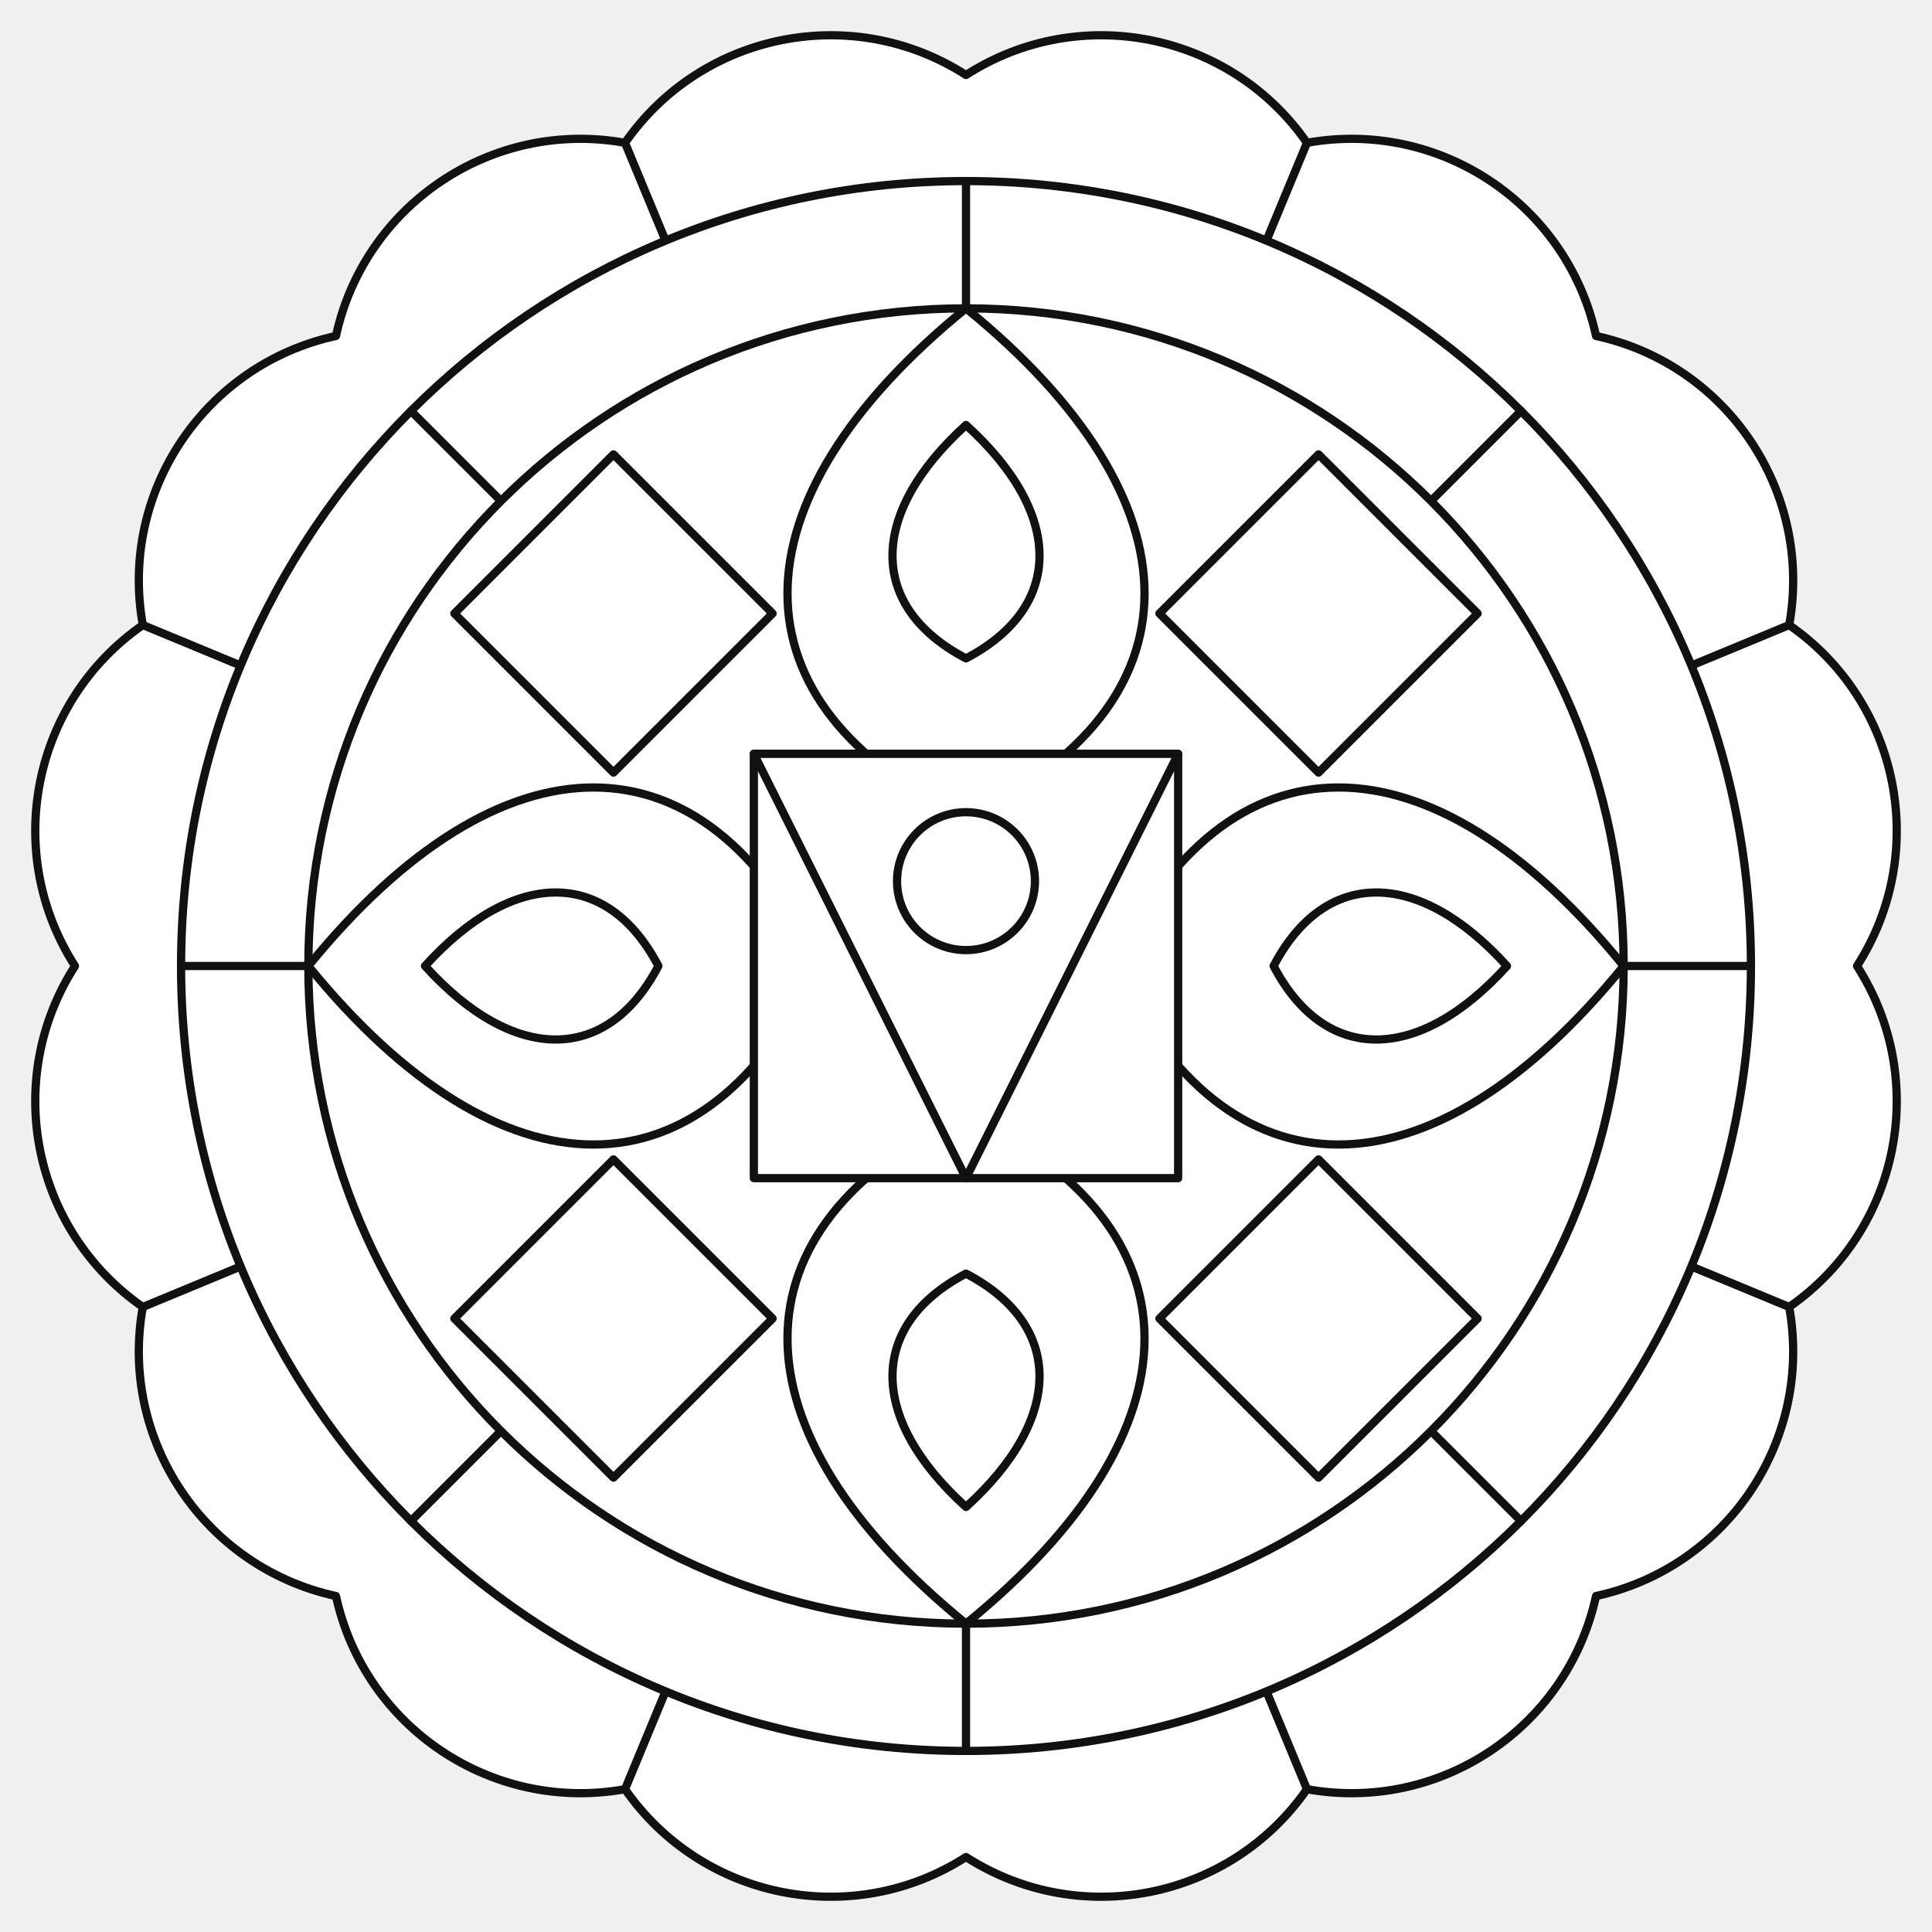
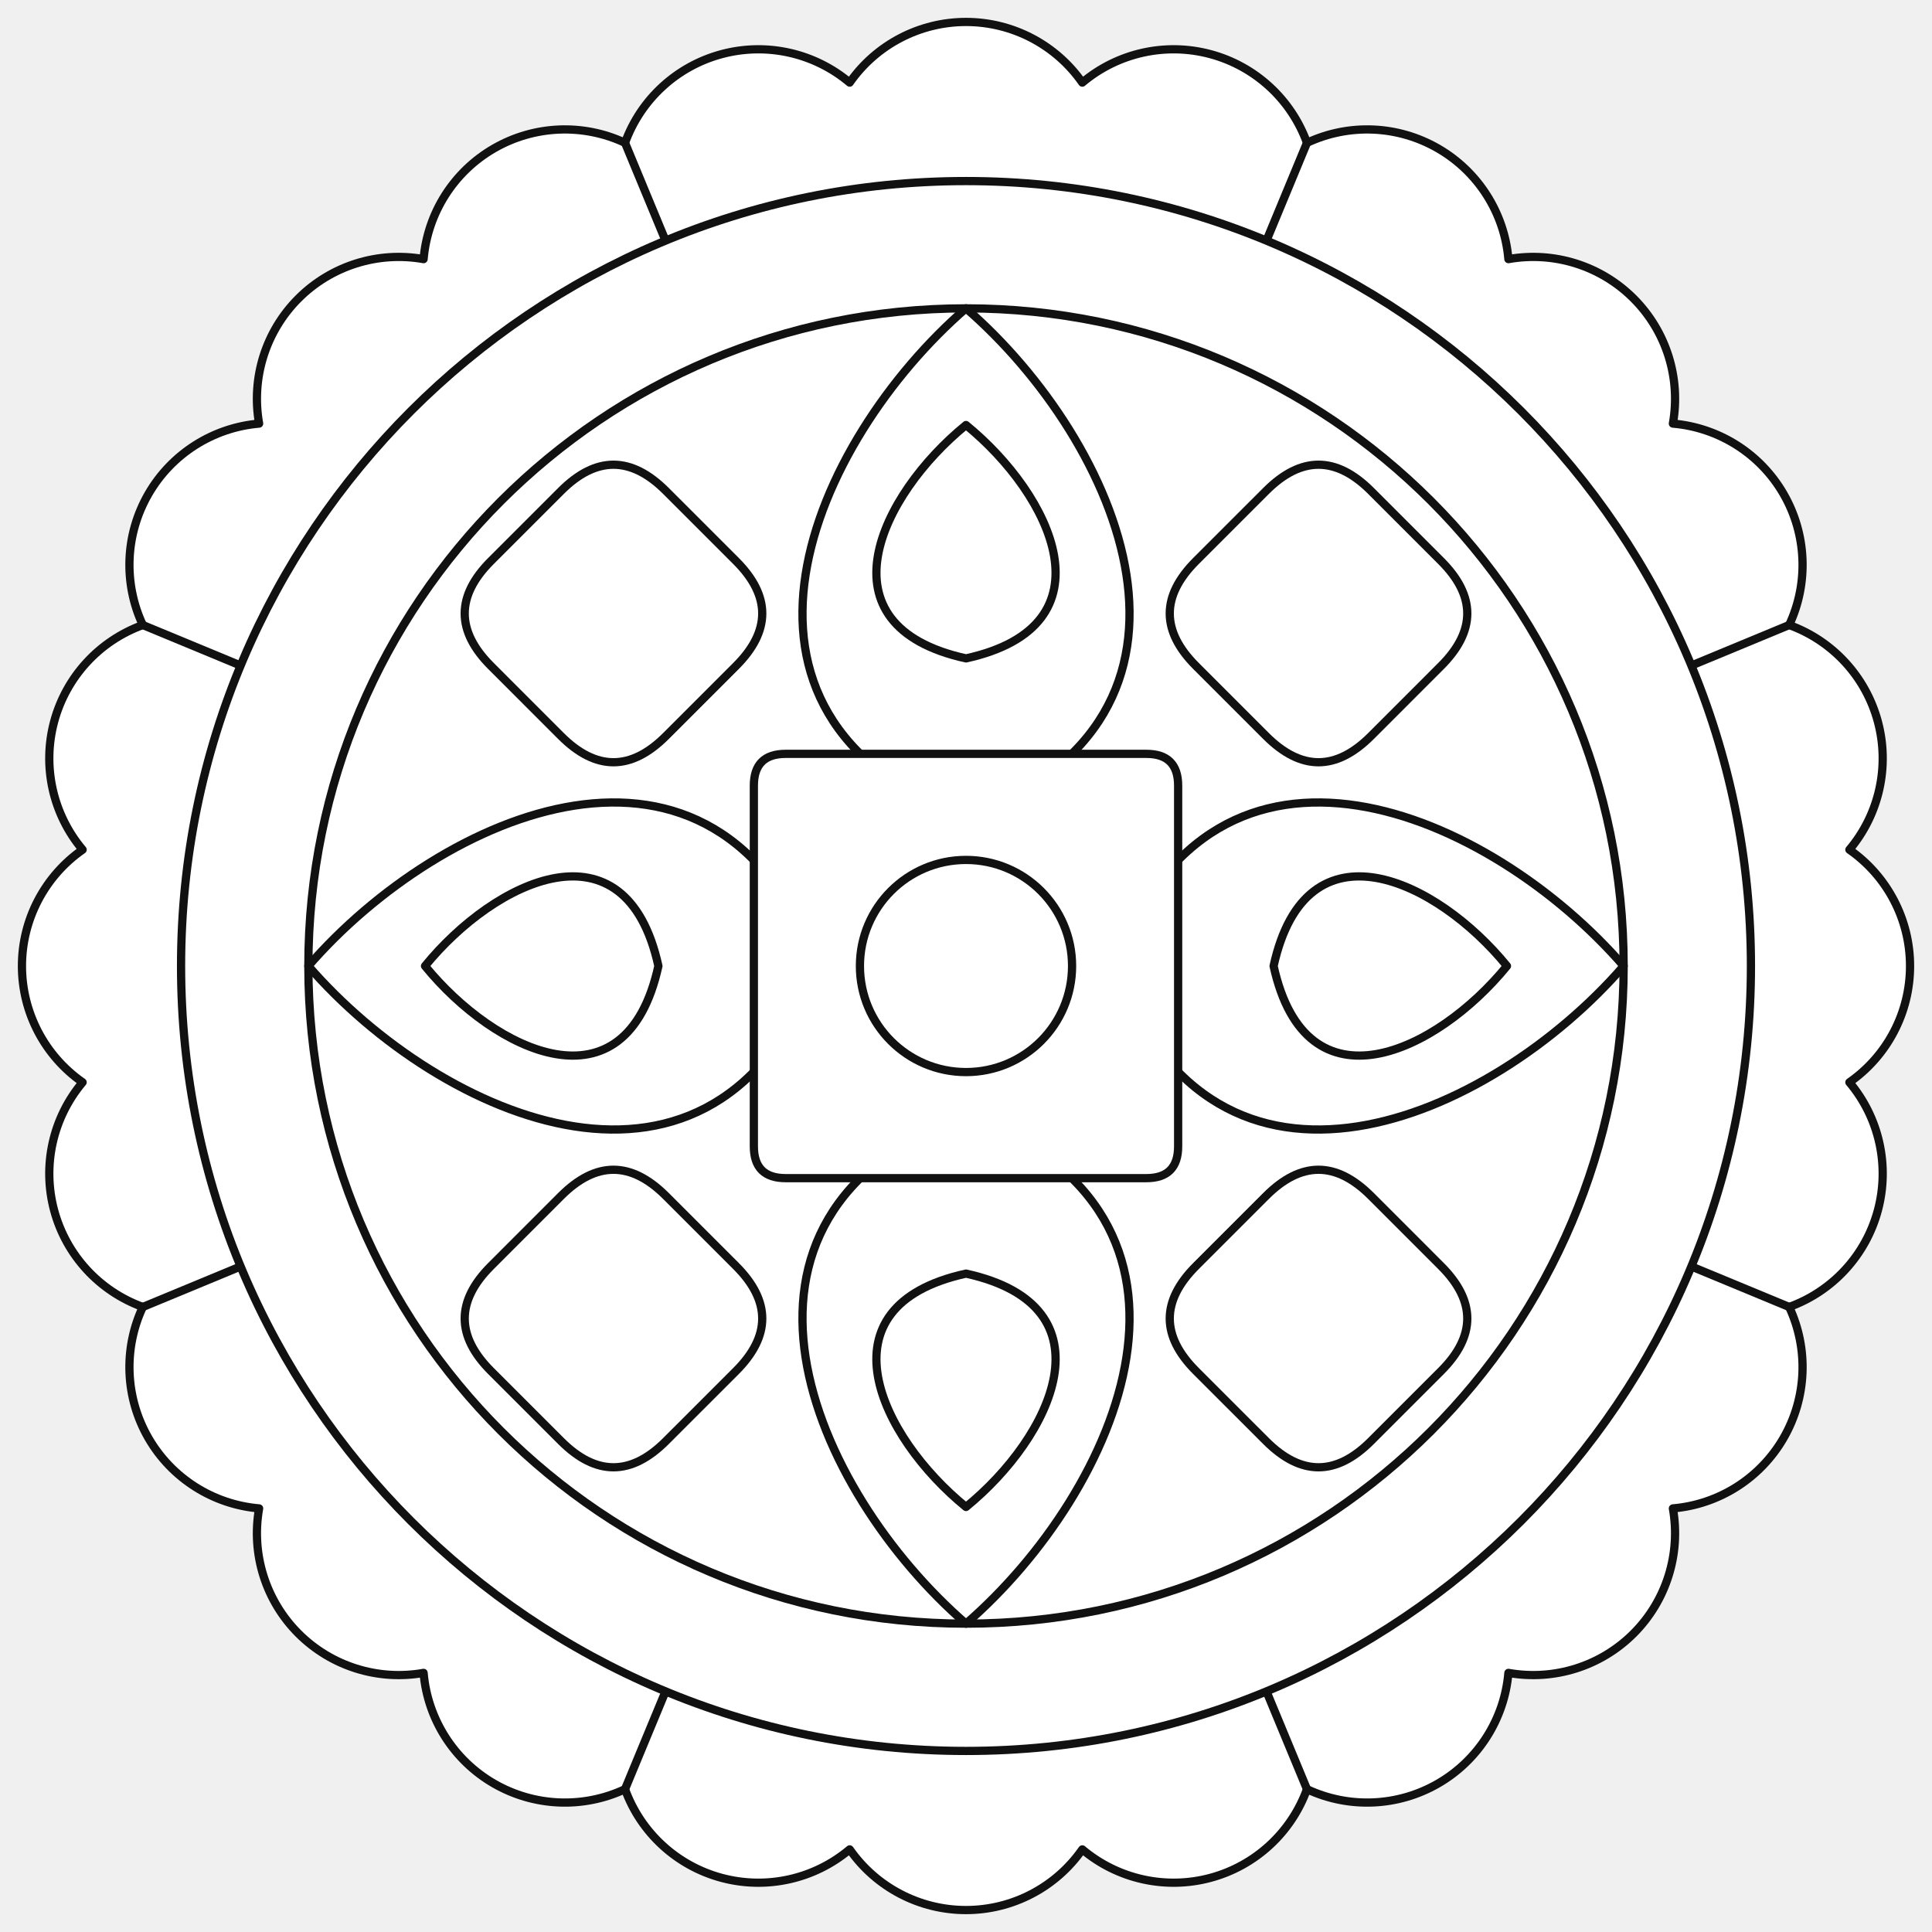
<svg xmlns="http://www.w3.org/2000/svg" width="176mm" height="176mm" viewBox="-88 -88 176 176">
-   <path d="M0,-81.169 A22.813,22.813 0 0 1 31.062,-74.99 A22.813,22.813 0 0 1 57.395,-57.395 A22.813,22.813 0 0 1 74.99,-31.062 A22.813,22.813 0 0 1 81.169,0 A22.813,22.813 0 0 1 74.99,31.062 A22.813,22.813 0 0 1 57.395,57.395 A22.813,22.813 0 0 1 31.062,74.99 A22.813,22.813 0 0 1 0,81.169 A22.813,22.813 0 0 1 -31.062,74.99 A22.813,22.813 0 0 1 -57.395,57.395 A22.813,22.813 0 0 1 -74.99,31.062 A22.813,22.813 0 0 1 -81.169,0 A22.813,22.813 0 0 1 -74.99,-31.062 A22.813,22.813 0 0 1 -57.395,-57.395 A22.813,22.813 0 0 1 -31.062,-74.99 A22.813,22.813 0 0 1 0,-81.169 Z" fill="#ffffff" stroke="#111111" stroke-width="0.75" stroke-linejoin="round" stroke-linecap="round" />
+   <path d="M10.595,-80.474 A12.919,12.919 0 0 1 31.062,-74.99 A12.919,12.919 0 0 1 49.412,-64.395 A12.919,12.919 0 0 1 64.395,-49.412 A12.919,12.919 0 0 1 74.99,-31.062 A12.919,12.919 0 0 1 80.474,-10.595 A12.919,12.919 0 0 1 80.474,10.595 A12.919,12.919 0 0 1 74.99,31.062 A12.919,12.919 0 0 1 64.395,49.412 A12.919,12.919 0 0 1 49.412,64.395 A12.919,12.919 0 0 1 31.062,74.99 A12.919,12.919 0 0 1 10.595,80.474 A12.919,12.919 0 0 1 -10.595,80.474 A12.919,12.919 0 0 1 -31.062,74.99 A12.919,12.919 0 0 1 -49.412,64.395 A12.919,12.919 0 0 1 -64.395,49.412 A12.919,12.919 0 0 1 -74.99,31.062 A12.919,12.919 0 0 1 -80.474,10.595 A12.919,12.919 0 0 1 -80.474,-10.595 A12.919,12.919 0 0 1 -74.99,-31.062 A12.919,12.919 0 0 1 -64.395,-49.412 A12.919,12.919 0 0 1 -49.412,-64.395 A12.919,12.919 0 0 1 -31.062,-74.99 A12.919,12.919 0 0 1 -10.595,-80.474 A12.919,12.919 0 0 1 10.595,-80.474 Z" fill="#ffffff" stroke="#111111" stroke-width="0.75" stroke-linejoin="round" stroke-linecap="round" />
  <path d="M27.364,-66.063 L31.062,-74.99" fill="none" stroke="#111111" stroke-width="0.75" stroke-linejoin="round" stroke-linecap="round" />
  <path d="M66.063,-27.364 L74.99,-31.062" fill="none" stroke="#111111" stroke-width="0.75" stroke-linejoin="round" stroke-linecap="round" />
  <path d="M66.063,27.364 L74.99,31.062" fill="none" stroke="#111111" stroke-width="0.75" stroke-linejoin="round" stroke-linecap="round" />
  <path d="M27.364,66.063 L31.062,74.99" fill="none" stroke="#111111" stroke-width="0.75" stroke-linejoin="round" stroke-linecap="round" />
  <path d="M-27.364,66.063 L-31.062,74.99" fill="none" stroke="#111111" stroke-width="0.75" stroke-linejoin="round" stroke-linecap="round" />
  <path d="M-66.063,27.364 L-74.99,31.062" fill="none" stroke="#111111" stroke-width="0.75" stroke-linejoin="round" stroke-linecap="round" />
  <path d="M-66.063,-27.364 L-74.99,-31.062" fill="none" stroke="#111111" stroke-width="0.75" stroke-linejoin="round" stroke-linecap="round" />
  <path d="M-27.364,-66.063 L-31.062,-74.99" fill="none" stroke="#111111" stroke-width="0.75" stroke-linejoin="round" stroke-linecap="round" />
  <circle cx="0" cy="0" r="71.506" fill="#ffffff" stroke="#111111" stroke-width="0.75" stroke-linejoin="round" stroke-linecap="round" />
-   <path d="M0,-59.91 L0,-71.506" fill="none" stroke="#111111" stroke-width="0.75" stroke-linejoin="round" stroke-linecap="round" />
-   <path d="M42.363,-42.363 L50.562,-50.562" fill="none" stroke="#111111" stroke-width="0.75" stroke-linejoin="round" stroke-linecap="round" />
-   <path d="M59.91,0 L71.506,0" fill="none" stroke="#111111" stroke-width="0.75" stroke-linejoin="round" stroke-linecap="round" />
-   <path d="M42.363,42.363 L50.562,50.562" fill="none" stroke="#111111" stroke-width="0.75" stroke-linejoin="round" stroke-linecap="round" />
-   <path d="M0,59.91 L0,71.506" fill="none" stroke="#111111" stroke-width="0.75" stroke-linejoin="round" stroke-linecap="round" />
-   <path d="M-42.363,42.363 L-50.562,50.562" fill="none" stroke="#111111" stroke-width="0.75" stroke-linejoin="round" stroke-linecap="round" />
-   <path d="M-59.91,0 L-71.506,0" fill="none" stroke="#111111" stroke-width="0.75" stroke-linejoin="round" stroke-linecap="round" />
-   <path d="M-42.363,-42.363 L-50.562,-50.562" fill="none" stroke="#111111" stroke-width="0.75" stroke-linejoin="round" stroke-linecap="round" />
  <circle cx="0" cy="0" r="59.91" fill="#ffffff" stroke="#111111" stroke-width="0.75" stroke-linejoin="round" stroke-linecap="round" />
-   <polygon points="32.114,-46.608 46.608,-32.114 32.114,-17.619 17.619,-32.114" fill="#ffffff" stroke="#111111" stroke-width="0.75" stroke-linejoin="round" stroke-linecap="round" />
-   <polygon points="32.114,17.619 46.608,32.114 32.114,46.608 17.619,32.114" fill="#ffffff" stroke="#111111" stroke-width="0.75" stroke-linejoin="round" stroke-linecap="round" />
-   <polygon points="-32.114,17.619 -17.619,32.114 -32.114,46.608 -46.608,32.114" fill="#ffffff" stroke="#111111" stroke-width="0.75" stroke-linejoin="round" stroke-linecap="round" />
-   <polygon points="-32.114,-46.608 -17.619,-32.114 -32.114,-17.619 -46.608,-32.114" fill="#ffffff" stroke="#111111" stroke-width="0.75" stroke-linejoin="round" stroke-linecap="round" />
+   <path d="M27.331,-43.274 Q32.114,-48.058 36.897,-43.274 L43.274,-36.897 Q48.058,-32.114 43.274,-27.331 L36.897,-20.953 Q32.114,-16.17 27.331,-20.953 L20.953,-27.331 Q16.17,-32.114 20.953,-36.897 Z" fill="#ffffff" stroke="#111111" stroke-width="0.75" stroke-linejoin="round" stroke-linecap="round" />
+   <path d="M27.331,20.953 Q32.114,16.17 36.897,20.953 L43.274,27.331 Q48.058,32.114 43.274,36.897 L36.897,43.274 Q32.114,48.058 27.331,43.274 L20.953,36.897 Q16.17,32.114 20.953,27.331 Z" fill="#ffffff" stroke="#111111" stroke-width="0.75" stroke-linejoin="round" stroke-linecap="round" />
+   <path d="M-36.897,20.953 Q-32.114,16.17 -27.331,20.953 L-20.953,27.331 Q-16.17,32.114 -20.953,36.897 L-27.331,43.274 Q-32.114,48.058 -36.897,43.274 L-43.274,36.897 Q-48.058,32.114 -43.274,27.331 Z" fill="#ffffff" stroke="#111111" stroke-width="0.75" stroke-linejoin="round" stroke-linecap="round" />
+   <path d="M-36.897,-43.274 Q-32.114,-48.058 -27.331,-43.274 L-20.953,-36.897 Q-16.17,-32.114 -20.953,-27.331 L-27.331,-20.953 Q-32.114,-16.17 -36.897,-20.953 L-43.274,-27.331 Q-48.058,-32.114 -43.274,-36.897 Z" fill="#ffffff" stroke="#111111" stroke-width="0.75" stroke-linejoin="round" stroke-linecap="round" />
  <g class="petalo">
-     <path d="M0,-13.528 C21.684,-23.732 21.684,-42.285 0,-59.91 C-21.684,-42.285 -21.684,-23.732 0,-13.528 Z" fill="#ffffff" stroke="#111111" stroke-width="0.75" stroke-linejoin="round" stroke-linecap="round" />
+     <path d="M0,-13.528 C25.046,-22.804 13.915,-47.851 0,-59.91 C-13.915,-47.851 -25.046,-22.804 0,-13.528 Z" fill="#ffffff" stroke="#111111" stroke-width="0.75" stroke-linejoin="round" stroke-linecap="round" />
  </g>
  <g class="petalo-interior">
-     <path d="M0,-28.022 C8.929,-32.699 8.929,-41.203 0,-49.281 C-8.929,-41.203 -8.929,-32.699 0,-28.022 Z" fill="#ffffff" stroke="#111111" stroke-width="0.75" stroke-linejoin="round" stroke-linecap="round" />
+     <path d="M0,-28.022 C13.567,-30.999 7.827,-42.903 0,-49.281 C-7.827,-42.903 -13.567,-30.999 0,-28.022 Z" fill="#ffffff" stroke="#111111" stroke-width="0.75" stroke-linejoin="round" stroke-linecap="round" />
  </g>
  <g class="petalo">
-     <path d="M13.528,0 C23.732,21.684 42.285,21.684 59.91,0 C42.285,-21.684 23.732,-21.684 13.528,0 Z" fill="#ffffff" stroke="#111111" stroke-width="0.75" stroke-linejoin="round" stroke-linecap="round" />
+     <path d="M13.528,0 C22.804,25.046 47.851,13.915 59.91,0 C47.851,-13.915 22.804,-25.046 13.528,0 Z" fill="#ffffff" stroke="#111111" stroke-width="0.75" stroke-linejoin="round" stroke-linecap="round" />
  </g>
  <g class="petalo-interior">
-     <path d="M28.022,0 C32.699,8.929 41.203,8.929 49.281,0 C41.203,-8.929 32.699,-8.929 28.022,0 Z" fill="#ffffff" stroke="#111111" stroke-width="0.75" stroke-linejoin="round" stroke-linecap="round" />
+     <path d="M28.022,0 C30.999,13.567 42.903,7.827 49.281,0 C42.903,-7.827 30.999,-13.567 28.022,0 Z" fill="#ffffff" stroke="#111111" stroke-width="0.75" stroke-linejoin="round" stroke-linecap="round" />
  </g>
  <g class="petalo">
-     <path d="M0,13.528 C-21.684,23.732 -21.684,42.285 0,59.91 C21.684,42.285 21.684,23.732 0,13.528 Z" fill="#ffffff" stroke="#111111" stroke-width="0.75" stroke-linejoin="round" stroke-linecap="round" />
+     <path d="M0,13.528 C-25.046,22.804 -13.915,47.851 0,59.91 C13.915,47.851 25.046,22.804 0,13.528 Z" fill="#ffffff" stroke="#111111" stroke-width="0.75" stroke-linejoin="round" stroke-linecap="round" />
  </g>
  <g class="petalo-interior">
-     <path d="M0,28.022 C-8.929,32.699 -8.929,41.203 0,49.281 C8.929,41.203 8.929,32.699 0,28.022 Z" fill="#ffffff" stroke="#111111" stroke-width="0.75" stroke-linejoin="round" stroke-linecap="round" />
+     <path d="M0,28.022 C-13.567,30.999 -7.827,42.903 0,49.281 C7.827,42.903 13.567,30.999 0,28.022 Z" fill="#ffffff" stroke="#111111" stroke-width="0.75" stroke-linejoin="round" stroke-linecap="round" />
  </g>
  <g class="petalo">
-     <path d="M-13.528,0 C-23.732,-21.684 -42.285,-21.684 -59.91,0 C-42.285,21.684 -23.732,21.684 -13.528,0 Z" fill="#ffffff" stroke="#111111" stroke-width="0.75" stroke-linejoin="round" stroke-linecap="round" />
+     <path d="M-13.528,0 C-22.804,-25.046 -47.851,-13.915 -59.91,0 C-47.851,13.915 -22.804,25.046 -13.528,0 Z" fill="#ffffff" stroke="#111111" stroke-width="0.75" stroke-linejoin="round" stroke-linecap="round" />
  </g>
  <g class="petalo-interior">
-     <path d="M-28.022,0 C-32.699,-8.929 -41.203,-8.929 -49.281,0 C-41.203,8.929 -32.699,8.929 -28.022,0 Z" fill="#ffffff" stroke="#111111" stroke-width="0.75" stroke-linejoin="round" stroke-linecap="round" />
+     <path d="M-28.022,0 C-30.999,-13.567 -42.903,-7.827 -49.281,0 C-42.903,7.827 -30.999,13.567 -28.022,0 Z" fill="#ffffff" stroke="#111111" stroke-width="0.75" stroke-linejoin="round" stroke-linecap="round" />
  </g>
-   <polygon points="-19.326,-19.326 19.326,-19.326 19.326,19.326 -19.326,19.326" fill="#ffffff" stroke="#111111" stroke-width="0.75" stroke-linejoin="round" stroke-linecap="round" />
-   <polygon points="-19.326,-19.326 19.326,-19.326 0,19.326" fill="#ffffff" stroke="#111111" stroke-width="0.75" stroke-linejoin="round" stroke-linecap="round" />
-   <circle cx="0" cy="-7.73" r="6.281" fill="#ffffff" stroke="#111111" stroke-width="0.75" stroke-linejoin="round" stroke-linecap="round" />
+   <path d="M-16.427,-19.326 L16.427,-19.326 Q19.326,-19.326 19.326,-16.427 L19.326,16.427 Q19.326,19.326 16.427,19.326 L-16.427,19.326 Q-19.326,19.326 -19.326,16.427 L-19.326,-16.427 Q-19.326,-19.326 -16.427,-19.326 Z" fill="#ffffff" stroke="#111111" stroke-width="0.75" stroke-linejoin="round" stroke-linecap="round" />
+   <circle cx="0" cy="0" r="9.663" fill="#ffffff" stroke="#111111" stroke-width="0.75" stroke-linejoin="round" stroke-linecap="round" />
</svg>
